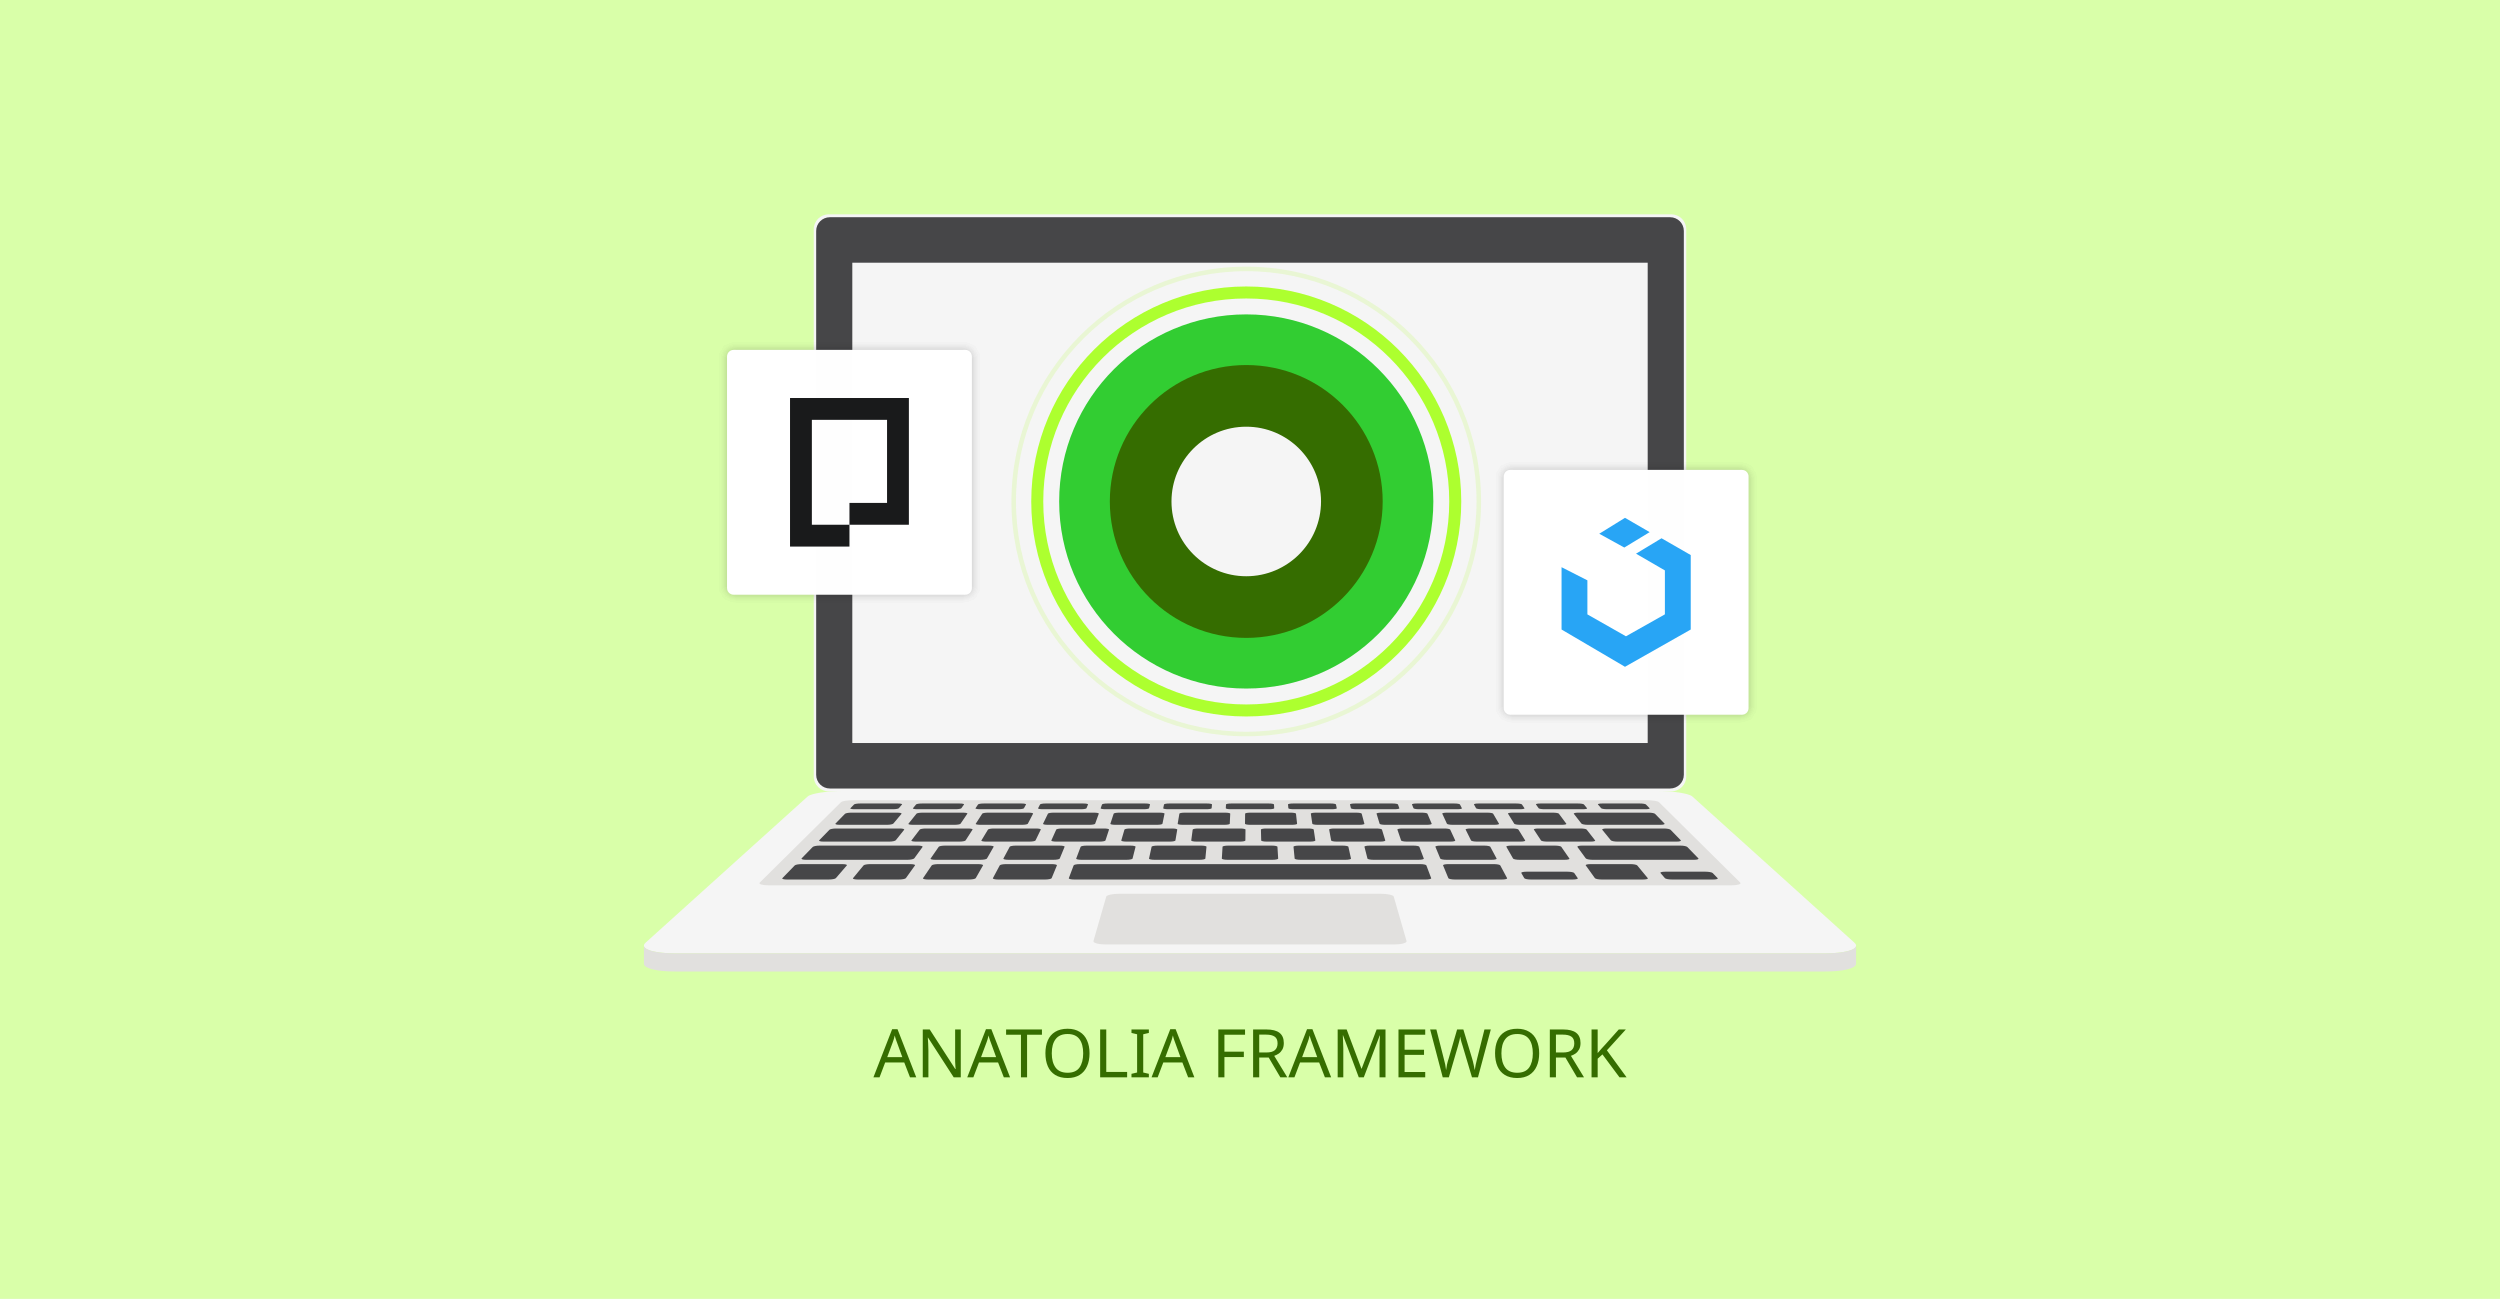
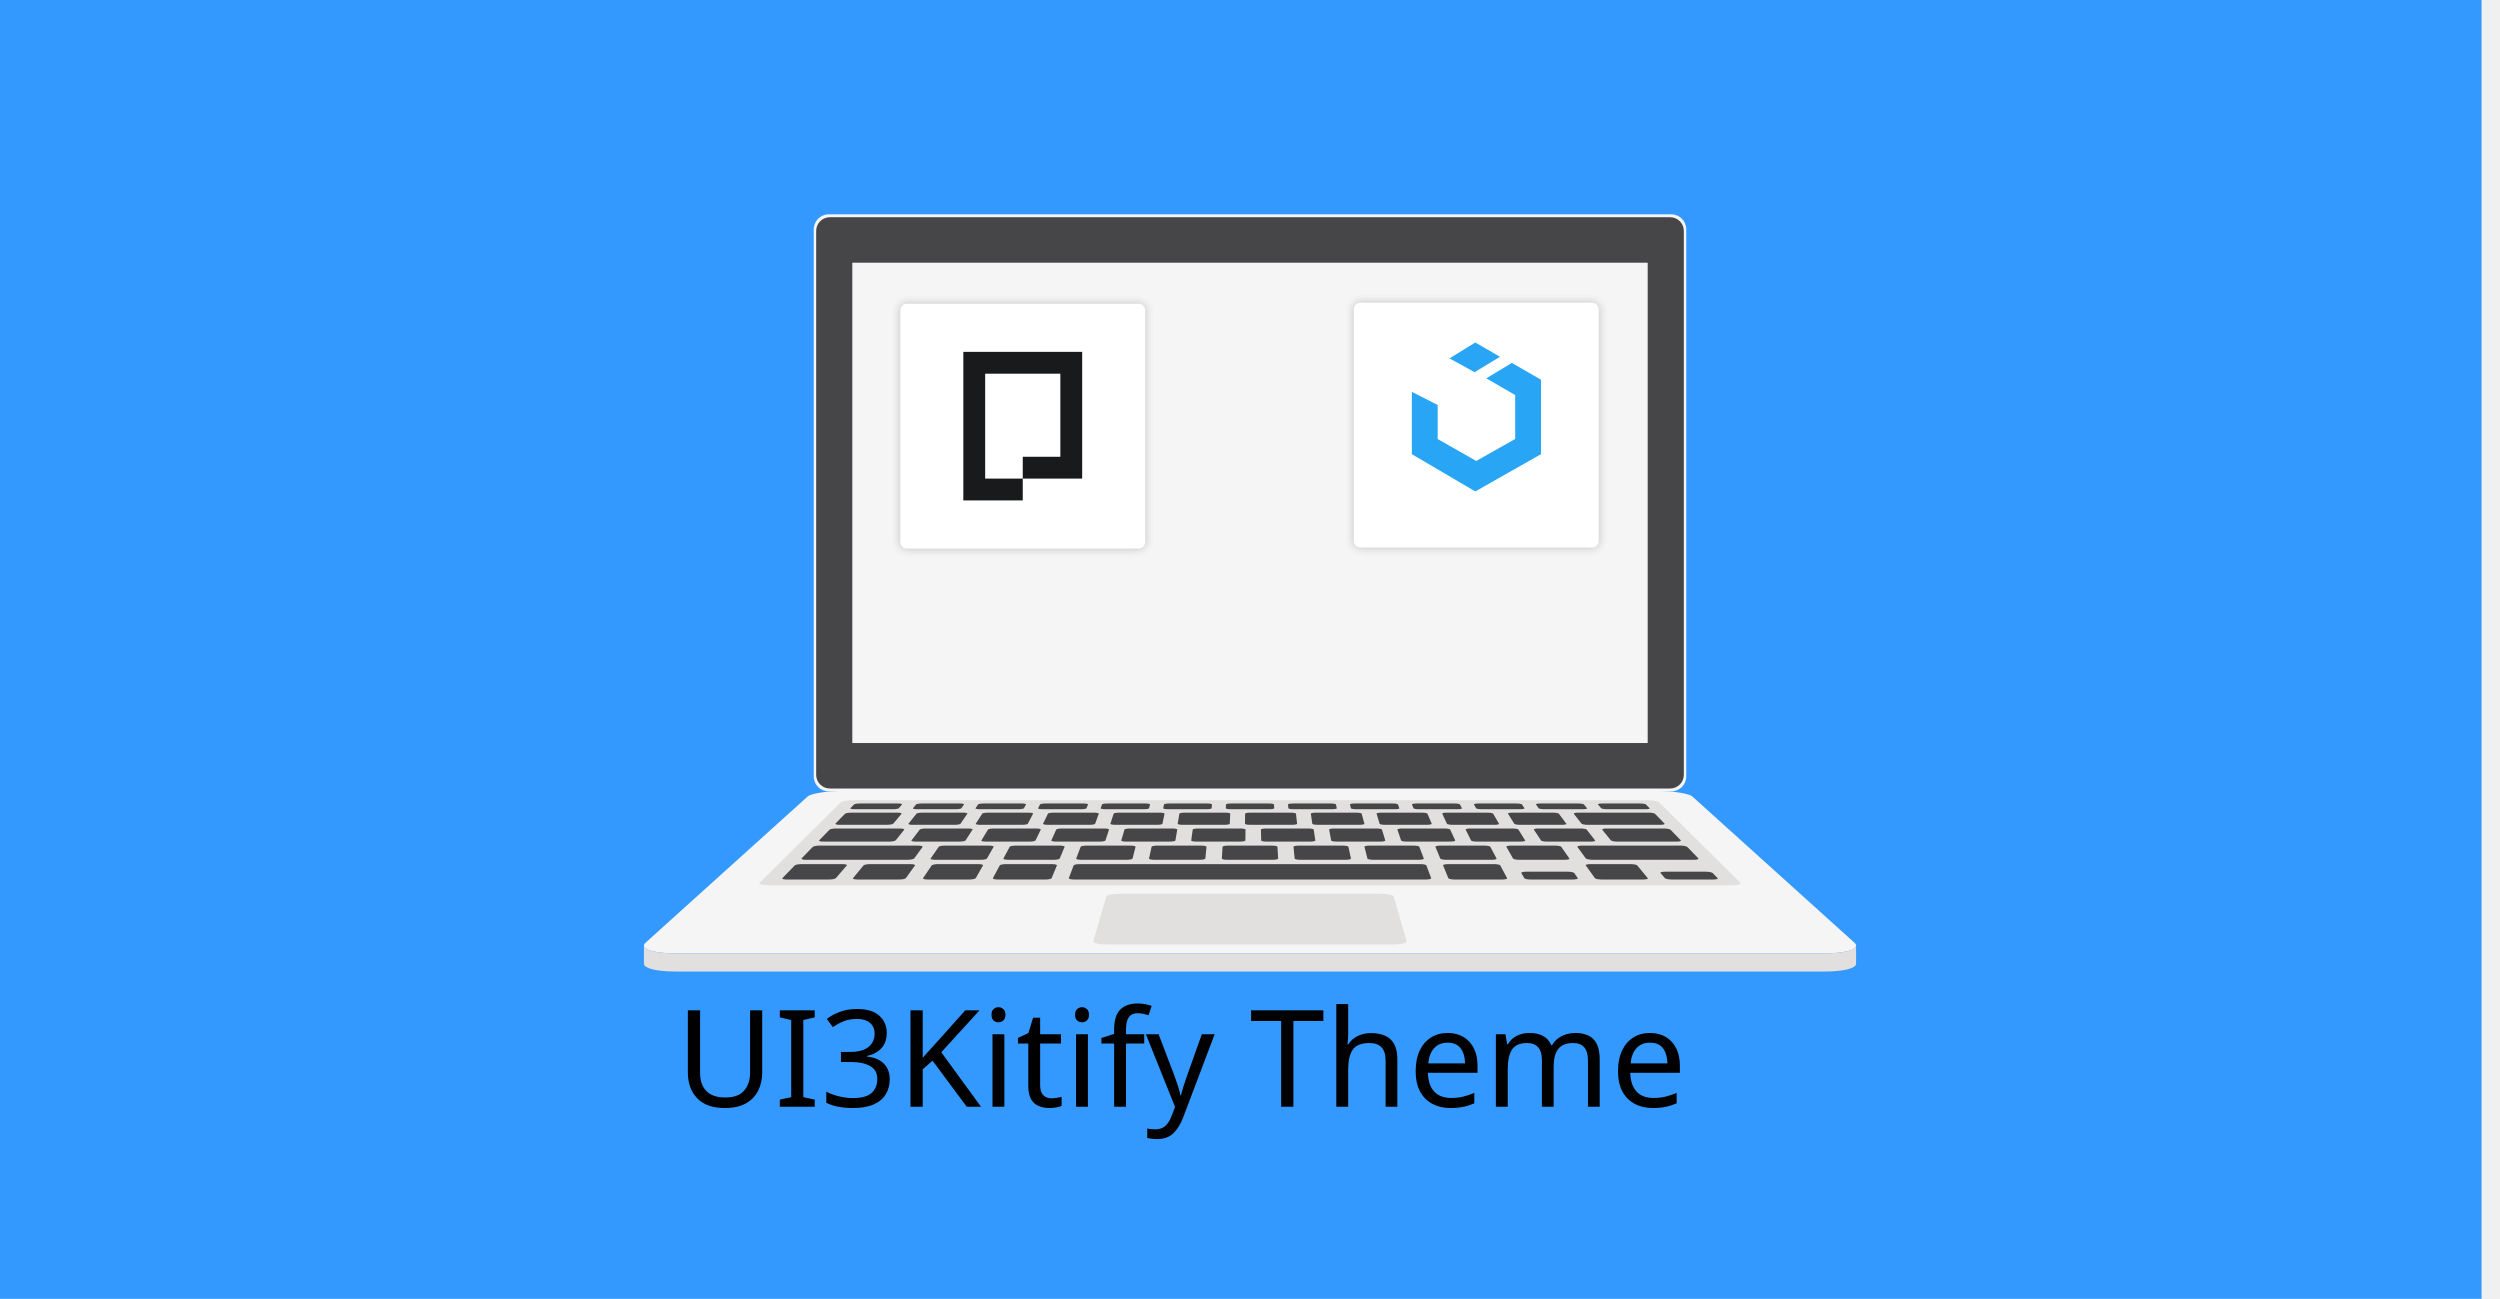
<svg xmlns="http://www.w3.org/2000/svg" width="325.802mm" height="169.267mm" viewBox="0 0 325.802 169.267" version="1.1" id="svg8">
  <defs id="defs2">
    <filter id="filter2989" style="color-interpolation-filters:sRGB">
      <feFlood id="feFlood2979" result="flood" flood-color="rgb(83,57,57)" flood-opacity="0.043" />
      <feComposite id="feComposite2981" result="composite1" operator="in" in2="SourceGraphic" in="flood" />
      <feGaussianBlur id="feGaussianBlur2983" result="blur" stdDeviation="2.1" in="composite1" />
      <feOffset id="feOffset2985" result="offset" dy="0" dx="0" />
      <feComposite id="feComposite2987" result="composite2" operator="over" in2="offset" in="SourceGraphic" />
    </filter>
    <filter id="filter3183" style="color-interpolation-filters:sRGB">
      <feFlood id="feFlood3173" result="flood" flood-color="rgb(0,0,0)" flood-opacity="0.078" />
      <feComposite id="feComposite3175" result="composite1" operator="in" in2="SourceGraphic" in="flood" />
      <feGaussianBlur id="feGaussianBlur3177" result="blur" stdDeviation="1.7" in="composite1" />
      <feOffset id="feOffset3179" result="offset" dy="0" dx="0" />
      <feComposite id="feComposite3181" result="fbSourceGraphic" operator="over" in2="offset" in="SourceGraphic" />
      <feColorMatrix id="feColorMatrix3185" values="0 0 0 -1 0 0 0 0 -1 0 0 0 0 -1 0 0 0 0 1 0" in="fbSourceGraphic" result="fbSourceGraphicAlpha" />
      <feFlood in="fbSourceGraphic" result="flood" flood-color="rgb(0,0,0)" flood-opacity="0.078" id="feFlood3187" />
      <feComposite result="composite1" operator="in" in="flood" id="feComposite3189" in2="fbSourceGraphic" />
      <feGaussianBlur result="blur" stdDeviation="1.7" in="composite1" id="feGaussianBlur3191" />
      <feOffset result="offset" dy="0" dx="0" id="feOffset3193" />
      <feComposite result="fbSourceGraphic" operator="over" in="fbSourceGraphic" id="feComposite3195" in2="offset" />
      <feColorMatrix id="feColorMatrix3197" values="0 0 0 -1 0 0 0 0 -1 0 0 0 0 -1 0 0 0 0 1 0" in="fbSourceGraphic" result="fbSourceGraphicAlpha" />
      <feFlood in="fbSourceGraphic" result="flood" flood-color="rgb(0,0,0)" flood-opacity="0.078" id="feFlood3199" />
      <feComposite result="composite1" operator="in" in="flood" id="feComposite3201" in2="fbSourceGraphic" />
      <feGaussianBlur result="blur" stdDeviation="1.7" in="composite1" id="feGaussianBlur3203" />
      <feOffset result="offset" dy="0" dx="0" id="feOffset3205" />
      <feComposite result="composite2" operator="over" in="fbSourceGraphic" id="feComposite3207" in2="offset" />
    </filter>
  </defs>
  <g id="layer1" transform="translate(726.8415,-469.3902)">
-     <rect id="rect4679" width="325.802" height="169.267" x="-726.842" y="469.39" style="fill:#d9ffa9;fill-opacity:1;stroke-width:0.066" />
+     <rect id="rect4679" width="325.802" height="169.267" x="-729.247" y="469.39" style="fill:#3399ff;fill-opacity:1;stroke-width:0.066" />
    <g id="g6022" transform="matrix(0.2654782,0,0,0.2654782,-110.0542,693.3472)">
      <g transform="matrix(2.036275,0,0,2.036275,-701.5471,-934.403)" id="g2427">
        <path id="path970" style="fill:#f5f5f5;fill-opacity:1;fill-rule:nonzero;stroke:none;stroke-width:0.035" d="m -393.524,235.373 -203.139,3.5e-4 c -1.988,0 -3.6,-1.612 -3.6,-3.6 V 99.867 c 0,-1.988 1.611,-3.6 3.6,-3.6 h 203.139 c 1.99,0 3.598,1.611 3.598,3.6 l 0.004,131.906 c 0,1.988 -1.612,3.6 -3.602,3.6" />
        <path id="path972" style="fill:#464648;fill-opacity:1;fill-rule:nonzero;stroke:none;stroke-width:0.035" d="M -599.677,231.38 V 100.26 c 0,-1.822 1.477,-3.3 3.3,-3.3 h 202.567 c 1.824,0 3.302,1.477 3.302,3.3 v 131.12 c 0,1.822 -1.478,3.3 -3.302,3.3 h -202.567 c -1.822,0 -3.3,-1.477 -3.3,-3.3" />
        <path id="path974" style="fill:#f5f5f5;fill-opacity:1;fill-rule:nonzero;stroke:none;stroke-width:0.035" d="m -590.965,223.715 h 191.744 V 107.925 h -191.744 z" />
        <g id="g2358">
          <path d="m -356.458,274.419 h -277.271 c -5.479,0 -8.636,-1.159 -7.082,-2.561 l 39.077,-35.249 c 0.817,-0.737 4.616,-1.327 8.495,-1.327 h 196.293 c 3.877,0 7.676,0.589 8.495,1.327 l 39.077,35.248 c 1.552,1.402 -1.605,2.562 -7.084,2.562" style="fill:#f5f5f5;fill-opacity:1;fill-rule:nonzero;stroke:none;stroke-width:0.035" id="path978" />
          <path d="m -348.983,272.567 c -0.018,1.064 -2.956,1.853 -7.475,1.853 h -277.271 c -4.44,0 -7.354,-0.761 -7.474,-1.796 v 3.139 l 0.002,1.2 c 0.052,1.054 2.978,1.834 7.472,1.834 h 277.271 c 4.505,0 7.433,-0.784 7.472,-1.842 l 0.004,-1.2 v -3.187" style="fill:#e1e0de;fill-opacity:1;fill-rule:nonzero;stroke:none;stroke-width:0.035" id="path980" />
          <path d="m -356.458,278.796 c 0.011,0 0.021,0 0.032,0 -0.011,0 -0.021,0 -0.032,0 m -277.271,0 c -0.011,0 -0.022,0 -0.034,0 0.011,0 0.023,0 0.034,0 m -0.04,0 c -0.01,0 -0.021,0 -0.031,0 0.011,0 0.021,0 0.031,0 m 277.354,0 c 0.007,0 0.018,0 0.028,0 -0.011,0 -0.021,0 -0.028,0 m -277.387,0 c -1.526,-0.003 -2.869,-0.096 -3.978,-0.26 l 0.002,-0.002 c 1.109,0.164 2.448,0.259 3.975,0.262 m 277.419,0 c 1.528,-0.003 2.865,-0.098 3.976,-0.262 v 0.002 c -1.108,0.163 -2.448,0.257 -3.976,0.26" style="fill:#d4d4d2;fill-opacity:1;fill-rule:nonzero;stroke:none;stroke-width:0.035" id="path984" />
          <path d="m -379.138,258.027 h -231.912 c -1.603,0 -2.6,-0.299 -2.229,-0.666 l 19.602,-19.396 c 0.257,-0.254 1.537,-0.459 2.86,-0.459 h 191.447 c 1.323,0 2.603,0.205 2.861,0.459 l 19.6,19.396 c 0.37,0.367 -0.624,0.666 -2.23,0.666" style="fill:#e1e0de;fill-opacity:1;fill-rule:nonzero;stroke:none;stroke-width:0.035" id="path986" />
          <path d="m -460.369,272.281 h -69.45 c -1.797,0 -3.146,-0.376 -3.013,-0.838 l 3.08,-10.694 c 0.111,-0.387 1.523,-0.698 3.153,-0.698 h 63.009 c 1.631,0 3.042,0.311 3.153,0.698 l 3.08,10.694 c 0.133,0.461 -1.216,0.838 -3.013,0.838" style="fill:#e1e0de;fill-opacity:1;fill-rule:nonzero;stroke:none;stroke-width:0.035" id="path988" />
          <path d="m -586.991,248.445 h -11.867 c -0.736,0 -1.479,0.15 -1.66,0.336 l -2.656,2.731 c -0.191,0.196 0.27,0.356 1.029,0.356 h 24.485 c 0.76,0 1.491,-0.159 1.634,-0.356 l 1.989,-2.731 c 0.135,-0.186 -0.352,-0.336 -1.088,-0.336 h -11.867" style="fill:#464648;fill-opacity:1;fill-rule:nonzero;stroke:none;stroke-width:0.035" id="path990" />
          <path d="m -560.06,251.867 h -10.867 c -0.76,0 -1.282,-0.135 -1.167,-0.3 l 1.966,-2.838 c 0.109,-0.157 0.793,-0.284 1.529,-0.284 h 10.534 c 0.736,0 1.261,0.127 1.172,0.284 l -1.62,2.838 c -0.095,0.165 -0.787,0.3 -1.547,0.3" style="fill:#464648;fill-opacity:1;fill-rule:nonzero;stroke:none;stroke-width:0.035" id="path992" />
          <path d="m -542.459,251.867 h -10.867 c -0.76,0 -1.304,-0.135 -1.215,-0.3 l 1.518,-2.838 c 0.084,-0.157 0.749,-0.284 1.485,-0.284 h 10.534 c 0.736,0 1.281,0.127 1.216,0.284 l -1.171,2.838 c -0.068,0.165 -0.739,0.3 -1.499,0.3" style="fill:#464648;fill-opacity:1;fill-rule:nonzero;stroke:none;stroke-width:0.035" id="path994" />
          <path d="m -524.86,251.867 h -10.867 c -0.76,0 -1.324,-0.135 -1.262,-0.3 l 1.07,-2.838 c 0.059,-0.157 0.704,-0.284 1.44,-0.284 h 10.534 c 0.736,0 1.301,0.127 1.261,0.284 l -0.723,2.838 c -0.042,0.165 -0.692,0.3 -1.452,0.3" style="fill:#464648;fill-opacity:1;fill-rule:nonzero;stroke:none;stroke-width:0.035" id="path996" />
          <path d="m -489.66,251.867 h -10.867 c -0.76,0 -1.367,-0.135 -1.357,-0.3 l 0.173,-2.838 c 0.01,-0.157 0.614,-0.284 1.35,-0.284 h 10.534 c 0.736,0 1.341,0.127 1.35,0.284 l 0.173,2.838 c 0.01,0.165 -0.597,0.3 -1.357,0.3" style="fill:#464648;fill-opacity:1;fill-rule:nonzero;stroke:none;stroke-width:0.035" id="path998" />
          <path d="m -507.26,251.867 h -10.867 c -0.76,0 -1.346,-0.135 -1.31,-0.3 l 0.621,-2.838 c 0.035,-0.157 0.659,-0.284 1.395,-0.284 h 10.534 c 0.736,0 1.321,0.127 1.306,0.284 l -0.275,2.838 c -0.016,0.165 -0.645,0.3 -1.404,0.3" style="fill:#464648;fill-opacity:1;fill-rule:nonzero;stroke:none;stroke-width:0.035" id="path1000" />
          <path d="m -472.06,251.867 h -10.867 c -0.76,0 -1.388,-0.135 -1.404,-0.3 l -0.275,-2.838 c -0.015,-0.157 0.569,-0.284 1.305,-0.284 h 10.534 c 0.736,0 1.361,0.127 1.395,0.284 l 0.622,2.838 c 0.036,0.165 -0.55,0.3 -1.31,0.3" style="fill:#464648;fill-opacity:1;fill-rule:nonzero;stroke:none;stroke-width:0.035" id="path1002" />
          <path d="m -454.46,251.867 h -10.867 c -0.76,0 -1.41,-0.135 -1.452,-0.3 l -0.723,-2.838 c -0.04,-0.157 0.525,-0.284 1.261,-0.284 h 10.534 c 0.736,0 1.381,0.127 1.44,0.284 l 1.07,2.838 c 0.062,0.165 -0.502,0.3 -1.262,0.3" style="fill:#464648;fill-opacity:1;fill-rule:nonzero;stroke:none;stroke-width:0.035" id="path1004" />
          <path d="m -436.86,251.867 h -10.867 c -0.76,0 -1.431,-0.135 -1.499,-0.3 l -1.171,-2.838 c -0.065,-0.157 0.48,-0.284 1.216,-0.284 h 10.534 c 0.736,0 1.401,0.127 1.484,0.284 l 1.518,2.838 c 0.089,0.165 -0.455,0.3 -1.215,0.3" style="fill:#464648;fill-opacity:1;fill-rule:nonzero;stroke:none;stroke-width:0.035" id="path1006" />
          <path d="m -419.261,251.867 h -10.867 c -0.76,0 -1.452,-0.135 -1.547,-0.3 l -1.62,-2.838 c -0.089,-0.157 0.435,-0.284 1.171,-0.284 h 10.534 c 0.736,0 1.421,0.127 1.53,0.284 l 1.966,2.838 c 0.115,0.165 -0.407,0.3 -1.167,0.3" style="fill:#464648;fill-opacity:1;fill-rule:nonzero;stroke:none;stroke-width:0.035" id="path1008" />
          <path d="m -579.725,256.624 h -9.908 c -0.792,0 -1.313,-0.146 -1.165,-0.326 l 2.545,-3.082 c 0.14,-0.17 0.876,-0.308 1.642,-0.308 h 9.591 c 0.767,0 1.29,0.138 1.168,0.308 l -2.206,3.082 c -0.129,0.18 -0.876,0.326 -1.668,0.326" style="fill:#464648;fill-opacity:1;fill-rule:nonzero;stroke:none;stroke-width:0.035" id="path1010" />
          <path d="m -596.652,256.624 h -10.062 c -0.792,0 -1.292,-0.146 -1.117,-0.326 l 2.998,-3.082 c 0.165,-0.17 0.921,-0.308 1.687,-0.308 h 9.74 c 0.767,0 1.27,0.138 1.123,0.308 l -2.655,3.082 c -0.155,0.18 -0.923,0.326 -1.715,0.326" style="fill:#464648;fill-opacity:1;fill-rule:nonzero;stroke:none;stroke-width:0.035" id="path1012" />
          <path d="m -562.833,256.624 h -9.872 c -0.792,0 -1.335,-0.146 -1.212,-0.326 l 2.096,-3.082 c 0.116,-0.17 0.831,-0.308 1.597,-0.308 h 9.557 c 0.767,0 1.31,0.138 1.212,0.308 l -1.758,3.082 c -0.103,0.18 -0.828,0.326 -1.62,0.326" style="fill:#464648;fill-opacity:1;fill-rule:nonzero;stroke:none;stroke-width:0.035" id="path1014" />
          <path d="m -400.365,256.624 h -9.91 c -0.79,0 -1.538,-0.146 -1.669,-0.326 l -2.208,-3.082 c -0.123,-0.17 0.399,-0.308 1.168,-0.308 h 9.588 c 0.769,0 1.503,0.138 1.644,0.308 l 2.551,3.082 c 0.148,0.18 -0.374,0.326 -1.164,0.326" style="fill:#464648;fill-opacity:1;fill-rule:nonzero;stroke:none;stroke-width:0.035" id="path1016" />
          <path d="m -417.295,256.624 h -10.06 c -0.792,0 -1.518,-0.146 -1.62,-0.326 l -0.71,-1.244 c -0.1,-0.176 0.451,-0.318 1.229,-0.318 h 9.898 c 0.779,0 1.506,0.142 1.626,0.318 l 0.85,1.244 c 0.123,0.18 -0.42,0.326 -1.214,0.326" style="fill:#464648;fill-opacity:1;fill-rule:nonzero;stroke:none;stroke-width:0.035" id="path1018" />
          <path d="m -383.474,256.624 h -9.871 c -0.794,0 -1.563,-0.146 -1.718,-0.326 l -1.072,-1.244 c -0.152,-0.176 0.356,-0.318 1.136,-0.318 h 9.712 c 0.78,0 1.549,0.142 1.722,0.318 l 1.21,1.244 c 0.173,0.18 -0.325,0.326 -1.118,0.326" style="fill:#464648;fill-opacity:1;fill-rule:nonzero;stroke:none;stroke-width:0.035" id="path1020" />
          <path d="m -544.482,256.624 h -11.331 c -0.792,0 -1.356,-0.146 -1.26,-0.326 l 1.648,-3.082 c 0.091,-0.17 0.786,-0.308 1.553,-0.308 h 10.969 c 0.767,0 1.331,0.138 1.262,0.308 l -1.272,3.082 c -0.074,0.18 -0.777,0.326 -1.569,0.326" style="fill:#464648;fill-opacity:1;fill-rule:nonzero;stroke:none;stroke-width:0.035" id="path1022" />
          <path d="m -434.375,256.624 h -11.331 c -0.792,0 -1.494,-0.146 -1.569,-0.326 l -1.272,-3.082 c -0.07,-0.17 0.495,-0.308 1.262,-0.308 h 10.969 c 0.767,0 1.462,0.138 1.553,0.308 l 1.648,3.082 c 0.096,0.18 -0.467,0.326 -1.259,0.326" style="fill:#464648;fill-opacity:1;fill-rule:nonzero;stroke:none;stroke-width:0.035" id="path1024" />
          <path d="m -403.198,248.445 h -11.864 c -0.737,0 -1.224,0.15 -1.09,0.336 l 1.99,2.731 c 0.141,0.196 0.875,0.356 1.633,0.356 h 24.486 c 0.758,0 1.221,-0.159 1.03,-0.356 l -2.656,-2.731 c -0.183,-0.186 -0.924,-0.336 -1.662,-0.336 h -11.867" style="fill:#464648;fill-opacity:1;fill-rule:nonzero;stroke:none;stroke-width:0.035" id="path1026" />
          <path d="m -587.2,244.322 h -7.697 c -0.708,0 -1.417,0.139 -1.585,0.311 l -2.455,2.523 c -0.176,0.181 0.272,0.328 1.002,0.328 h 15.863 c 0.73,0 1.439,-0.147 1.584,-0.328 l 2.019,-2.523 c 0.138,-0.172 -0.326,-0.311 -1.034,-0.311 h -7.697" style="fill:#464648;fill-opacity:1;fill-rule:nonzero;stroke:none;stroke-width:0.035" id="path1028" />
          <path d="m -548.256,247.484 h -10.44 c -0.73,0 -1.246,-0.124 -1.153,-0.277 l 1.59,-2.623 c 0.088,-0.145 0.733,-0.262 1.441,-0.262 h 10.132 c 0.708,0 1.225,0.117 1.155,0.262 l -1.27,2.623 c -0.074,0.153 -0.726,0.277 -1.456,0.277" style="fill:#464648;fill-opacity:1;fill-rule:nonzero;stroke:none;stroke-width:0.035" id="path1030" />
          <path d="m -565.164,247.484 h -10.44 c -0.73,0 -1.226,-0.124 -1.109,-0.277 l 2.004,-2.623 c 0.111,-0.145 0.774,-0.262 1.482,-0.262 h 10.132 c 0.708,0 1.207,0.117 1.114,0.262 l -1.684,2.623 c -0.098,0.153 -0.769,0.277 -1.499,0.277" style="fill:#464648;fill-opacity:1;fill-rule:nonzero;stroke:none;stroke-width:0.035" id="path1032" />
          <path d="m -531.348,247.484 h -10.44 c -0.73,0 -1.266,-0.124 -1.197,-0.277 l 1.176,-2.623 c 0.065,-0.145 0.692,-0.262 1.4,-0.262 h 10.131 c 0.708,0 1.244,0.117 1.197,0.262 l -0.856,2.623 c -0.05,0.153 -0.682,0.277 -1.411,0.277" style="fill:#464648;fill-opacity:1;fill-rule:nonzero;stroke:none;stroke-width:0.035" id="path1034" />
          <path d="m -514.441,247.484 h -10.44 c -0.73,0 -1.285,-0.124 -1.241,-0.277 l 0.762,-2.623 c 0.042,-0.145 0.65,-0.262 1.358,-0.262 h 10.132 c 0.708,0 1.262,0.117 1.238,0.262 l -0.441,2.623 c -0.026,0.153 -0.638,0.277 -1.368,0.277" style="fill:#464648;fill-opacity:1;fill-rule:nonzero;stroke:none;stroke-width:0.035" id="path1036" />
          <path d="m -480.625,247.484 h -10.44 c -0.73,0 -1.324,-0.124 -1.328,-0.277 l -0.067,-2.623 c -0.004,-0.145 0.568,-0.262 1.276,-0.262 h 10.132 c 0.708,0 1.299,0.117 1.321,0.262 l 0.387,2.623 c 0.023,0.153 -0.551,0.277 -1.28,0.277" style="fill:#464648;fill-opacity:1;fill-rule:nonzero;stroke:none;stroke-width:0.035" id="path1038" />
          <path d="m -497.533,247.484 h -10.44 c -0.73,0 -1.305,-0.124 -1.284,-0.277 l 0.348,-2.623 c 0.019,-0.145 0.609,-0.262 1.317,-0.262 h 10.132 c 0.708,0 1.281,0.117 1.28,0.262 l -0.028,2.623 c -0.002,0.153 -0.594,0.277 -1.324,0.277" style="fill:#464648;fill-opacity:1;fill-rule:nonzero;stroke:none;stroke-width:0.035" id="path1040" />
          <path d="m -463.718,247.484 h -10.44 c -0.73,0 -1.344,-0.124 -1.372,-0.277 l -0.48,-2.623 c -0.026,-0.145 0.526,-0.262 1.234,-0.262 h 10.132 c 0.708,0 1.318,0.117 1.362,0.262 l 0.801,2.623 c 0.047,0.153 -0.507,0.277 -1.236,0.277" style="fill:#464648;fill-opacity:1;fill-rule:nonzero;stroke:none;stroke-width:0.035" id="path1042" />
          <path d="m -446.81,247.484 h -10.44 c -0.73,0 -1.363,-0.124 -1.416,-0.277 l -0.895,-2.623 c -0.049,-0.145 0.485,-0.262 1.193,-0.262 h 10.132 c 0.708,0 1.336,0.117 1.404,0.262 l 1.215,2.623 c 0.071,0.153 -0.463,0.277 -1.193,0.277" style="fill:#464648;fill-opacity:1;fill-rule:nonzero;stroke:none;stroke-width:0.035" id="path1044" />
          <path d="m -429.902,247.484 h -10.44 c -0.73,0 -1.383,-0.124 -1.459,-0.277 l -1.308,-2.623 c -0.072,-0.145 0.443,-0.262 1.151,-0.262 h 10.131 c 0.708,0 1.355,0.117 1.445,0.262 l 1.629,2.623 c 0.095,0.153 -0.419,0.277 -1.149,0.277" style="fill:#464648;fill-opacity:1;fill-rule:nonzero;stroke:none;stroke-width:0.035" id="path1046" />
          <path d="m -412.994,247.484 h -10.44 c -0.73,0 -1.403,-0.124 -1.503,-0.277 l -1.723,-2.623 c -0.095,-0.145 0.402,-0.262 1.11,-0.262 h 10.133 c 0.706,0 1.372,0.117 1.485,0.262 l 2.043,2.623 c 0.12,0.153 -0.374,0.277 -1.104,0.277" style="fill:#464648;fill-opacity:1;fill-rule:nonzero;stroke:none;stroke-width:0.035" id="path1048" />
          <path d="m -566.067,239.676 h -9.249 c -0.677,0 -1.137,-0.107 -1.029,-0.238 l 0.746,-0.91 c 0.105,-0.129 0.732,-0.233 1.399,-0.233 h 9.12 c 0.667,0 1.135,0.104 1.044,0.233 l -0.639,0.91 c -0.092,0.131 -0.716,0.238 -1.392,0.238" style="fill:#464648;fill-opacity:1;fill-rule:nonzero;stroke:none;stroke-width:0.035" id="path1050" />
          <path d="m -581.186,239.676 h -9.249 c -0.676,0 -1.121,-0.107 -0.993,-0.238 l 0.885,-0.91 c 0.125,-0.129 0.767,-0.233 1.434,-0.233 h 9.12 c 0.667,0 1.119,0.104 1.009,0.233 l -0.778,0.91 c -0.112,0.131 -0.752,0.238 -1.428,0.238" style="fill:#464648;fill-opacity:1;fill-rule:nonzero;stroke:none;stroke-width:0.035" id="path1052" />
          <path d="m -550.947,239.676 h -9.249 c -0.676,0 -1.154,-0.107 -1.066,-0.238 l 0.608,-0.91 c 0.086,-0.129 0.696,-0.233 1.363,-0.233 h 9.12 c 0.667,0 1.15,0.104 1.079,0.233 l -0.501,0.91 c -0.072,0.131 -0.679,0.238 -1.356,0.238" style="fill:#464648;fill-opacity:1;fill-rule:nonzero;stroke:none;stroke-width:0.035" id="path1054" />
          <path d="m -535.828,239.676 h -9.249 c -0.677,0 -1.17,-0.107 -1.102,-0.238 l 0.469,-0.91 c 0.066,-0.129 0.661,-0.233 1.328,-0.233 h 9.12 c 0.667,0 1.166,0.104 1.115,0.233 l -0.362,0.91 c -0.053,0.131 -0.643,0.238 -1.32,0.238" style="fill:#464648;fill-opacity:1;fill-rule:nonzero;stroke:none;stroke-width:0.035" id="path1056" />
          <path d="m -505.589,239.676 h -9.249 c -0.676,0 -1.202,-0.107 -1.174,-0.238 l 0.192,-0.91 c 0.027,-0.129 0.59,-0.233 1.257,-0.233 h 9.12 c 0.667,0 1.198,0.104 1.186,0.233 l -0.085,0.91 c -0.012,0.131 -0.571,0.238 -1.247,0.238" style="fill:#464648;fill-opacity:1;fill-rule:nonzero;stroke:none;stroke-width:0.035" id="path1058" />
          <path d="m -520.708,239.676 h -9.249 c -0.677,0 -1.186,-0.107 -1.138,-0.238 l 0.331,-0.91 c 0.047,-0.129 0.625,-0.233 1.293,-0.233 h 9.12 c 0.667,0 1.182,0.104 1.151,0.233 l -0.224,0.91 c -0.032,0.131 -0.607,0.238 -1.283,0.238" style="fill:#464648;fill-opacity:1;fill-rule:nonzero;stroke:none;stroke-width:0.035" id="path1060" />
          <path d="m -490.469,239.676 h -9.249 c -0.677,0 -1.218,-0.107 -1.211,-0.238 l 0.054,-0.91 c 0.008,-0.129 0.555,-0.233 1.222,-0.233 h 9.12 c 0.667,0 1.214,0.104 1.221,0.233 l 0.054,0.91 c 0.008,0.131 -0.534,0.238 -1.211,0.238" style="fill:#464648;fill-opacity:1;fill-rule:nonzero;stroke:none;stroke-width:0.035" id="path1062" />
          <path d="m -475.349,239.676 h -9.249 c -0.676,0 -1.235,-0.107 -1.247,-0.238 l -0.085,-0.91 c -0.012,-0.129 0.519,-0.233 1.186,-0.233 h 9.12 c 0.667,0 1.23,0.104 1.257,0.233 l 0.192,0.91 c 0.028,0.131 -0.498,0.238 -1.174,0.238" style="fill:#464648;fill-opacity:1;fill-rule:nonzero;stroke:none;stroke-width:0.035" id="path1064" />
          <path d="m -460.23,239.676 h -9.249 c -0.676,0 -1.251,-0.107 -1.283,-0.238 l -0.223,-0.91 c -0.032,-0.129 0.484,-0.233 1.151,-0.233 h 9.12 c 0.667,0 1.246,0.104 1.293,0.233 l 0.331,0.91 c 0.048,0.131 -0.462,0.238 -1.138,0.238" style="fill:#464648;fill-opacity:1;fill-rule:nonzero;stroke:none;stroke-width:0.035" id="path1066" />
          <path d="m -445.111,239.676 h -9.249 c -0.677,0 -1.268,-0.107 -1.32,-0.238 l -0.362,-0.91 c -0.051,-0.129 0.448,-0.233 1.115,-0.233 h 9.12 c 0.667,0 1.261,0.104 1.328,0.233 l 0.469,0.91 c 0.068,0.131 -0.425,0.238 -1.102,0.238" style="fill:#464648;fill-opacity:1;fill-rule:nonzero;stroke:none;stroke-width:0.035" id="path1068" />
          <path d="m -429.991,239.676 h -9.249 c -0.676,0 -1.283,-0.107 -1.356,-0.238 l -0.501,-0.91 c -0.071,-0.129 0.413,-0.233 1.08,-0.233 h 9.12 c 0.667,0 1.277,0.104 1.363,0.233 l 0.608,0.91 c 0.088,0.131 -0.389,0.238 -1.065,0.238" style="fill:#464648;fill-opacity:1;fill-rule:nonzero;stroke:none;stroke-width:0.035" id="path1070" />
          <path d="m -414.871,239.676 h -9.249 c -0.677,0 -1.3,-0.107 -1.392,-0.238 l -0.639,-0.91 c -0.09,-0.129 0.377,-0.233 1.044,-0.233 h 9.119 c 0.67,0 1.295,0.104 1.401,0.233 l 0.748,0.91 c 0.106,0.131 -0.353,0.238 -1.03,0.238" style="fill:#464648;fill-opacity:1;fill-rule:nonzero;stroke:none;stroke-width:0.035" id="path1072" />
          <path d="m -399.751,239.676 h -9.25 c -0.677,0 -1.316,-0.107 -1.429,-0.238 l -0.78,-0.91 c -0.109,-0.129 0.342,-0.233 1.009,-0.233 h 9.123 c 0.667,0 1.309,0.104 1.432,0.233 l 0.885,0.91 c 0.127,0.131 -0.318,0.238 -0.991,0.238" style="fill:#464648;fill-opacity:1;fill-rule:nonzero;stroke:none;stroke-width:0.035" id="path1074" />
          <path d="m -402.217,244.322 h -6.925 c -0.709,0 -1.168,0.139 -1.03,0.311 l 2.057,2.523 c 0.148,0.181 0.857,0.328 1.587,0.328 h 14.273 c 0.73,0 1.178,-0.147 1.002,-0.328 l -2.452,-2.523 c -0.169,-0.172 -0.878,-0.311 -1.584,-0.311 h -6.929" style="fill:#464648;fill-opacity:1;fill-rule:nonzero;stroke:none;stroke-width:0.035" id="path1076" />
          <path d="m -583.814,240.502 h -7.414 c -0.682,0 -1.36,0.129 -1.516,0.289 l -2.275,2.338 c -0.163,0.168 0.274,0.304 0.976,0.304 h 11.449 c 0.702,0 1.385,-0.136 1.525,-0.304 l 1.957,-2.338 c 0.134,-0.159 -0.311,-0.289 -0.993,-0.289 h -3.709" style="fill:#464648;fill-opacity:1;fill-rule:nonzero;stroke:none;stroke-width:0.035" id="path1078" />
          <path d="m -550.058,243.433 h -10.045 c -0.702,0 -1.197,-0.115 -1.106,-0.257 l 1.564,-2.43 c 0.086,-0.134 0.709,-0.243 1.391,-0.243 h 9.759 c 0.682,0 1.178,0.109 1.108,0.243 l -1.267,2.43 c -0.074,0.142 -0.703,0.257 -1.405,0.257" style="fill:#464648;fill-opacity:1;fill-rule:nonzero;stroke:none;stroke-width:0.035" id="path1080" />
          <path d="m -566.326,243.433 h -10.045 c -0.702,0 -1.179,-0.115 -1.066,-0.257 l 1.948,-2.43 c 0.108,-0.134 0.748,-0.243 1.43,-0.243 h 9.759 c 0.682,0 1.161,0.109 1.07,0.243 l -1.651,2.43 c -0.096,0.142 -0.743,0.257 -1.445,0.257" style="fill:#464648;fill-opacity:1;fill-rule:nonzero;stroke:none;stroke-width:0.035" id="path1082" />
          <path d="m -533.79,243.433 h -10.045 c -0.702,0 -1.215,-0.115 -1.147,-0.257 l 1.18,-2.43 c 0.065,-0.134 0.671,-0.243 1.353,-0.243 h 9.759 c 0.682,0 1.196,0.109 1.147,0.243 l -0.883,2.43 c -0.051,0.142 -0.662,0.257 -1.364,0.257" style="fill:#464648;fill-opacity:1;fill-rule:nonzero;stroke:none;stroke-width:0.035" id="path1084" />
          <path d="m -517.522,243.433 h -10.045 c -0.702,0 -1.234,-0.115 -1.187,-0.257 l 0.796,-2.43 c 0.044,-0.134 0.633,-0.243 1.315,-0.243 h 9.759 c 0.682,0 1.212,0.109 1.185,0.243 l -0.499,2.43 c -0.029,0.142 -0.622,0.257 -1.324,0.257" style="fill:#464648;fill-opacity:1;fill-rule:nonzero;stroke:none;stroke-width:0.035" id="path1086" />
          <path d="m -484.986,243.433 h -10.045 c -0.702,0 -1.27,-0.115 -1.268,-0.257 l 0.029,-2.43 c 0.002,-0.135 0.556,-0.243 1.238,-0.243 h 9.759 c 0.682,0 1.247,0.109 1.262,0.243 l 0.268,2.43 c 0.015,0.142 -0.541,0.257 -1.243,0.257" style="fill:#464648;fill-opacity:1;fill-rule:nonzero;stroke:none;stroke-width:0.035" id="path1088" />
          <path d="m -501.254,243.433 h -10.045 c -0.702,0 -1.252,-0.115 -1.228,-0.257 l 0.412,-2.43 c 0.023,-0.134 0.594,-0.243 1.276,-0.243 h 9.759 c 0.682,0 1.23,0.109 1.223,0.243 l -0.115,2.43 c -0.007,0.142 -0.581,0.257 -1.283,0.257" style="fill:#464648;fill-opacity:1;fill-rule:nonzero;stroke:none;stroke-width:0.035" id="path1090" />
          <path d="m -468.718,243.433 h -10.045 c -0.702,0 -1.288,-0.115 -1.309,-0.257 l -0.355,-2.43 c -0.02,-0.135 0.518,-0.243 1.199,-0.243 h 9.759 c 0.682,0 1.264,0.109 1.3,0.243 l 0.652,2.43 c 0.038,0.142 -0.5,0.257 -1.202,0.257" style="fill:#464648;fill-opacity:1;fill-rule:nonzero;stroke:none;stroke-width:0.035" id="path1092" />
          <path d="m -452.451,243.433 h -10.045 c -0.702,0 -1.306,-0.115 -1.349,-0.257 l -0.739,-2.43 c -0.041,-0.135 0.479,-0.243 1.161,-0.243 h 9.759 c 0.682,0 1.281,0.109 1.339,0.243 l 1.036,2.43 c 0.06,0.142 -0.46,0.257 -1.162,0.257" style="fill:#464648;fill-opacity:1;fill-rule:nonzero;stroke:none;stroke-width:0.035" id="path1094" />
          <path d="m -436.183,243.433 h -10.045 c -0.702,0 -1.324,-0.115 -1.39,-0.257 l -1.123,-2.43 c -0.062,-0.135 0.441,-0.243 1.123,-0.243 h 9.759 c 0.682,0 1.299,0.109 1.377,0.243 l 1.42,2.43 c 0.083,0.142 -0.419,0.257 -1.121,0.257" style="fill:#464648;fill-opacity:1;fill-rule:nonzero;stroke:none;stroke-width:0.035" id="path1096" />
          <path d="m -419.915,243.433 h -10.045 c -0.702,0 -1.342,-0.115 -1.43,-0.257 l -1.507,-2.43 c -0.084,-0.135 0.402,-0.243 1.084,-0.243 h 9.759 c 0.682,0 1.316,0.109 1.416,0.243 l 1.803,2.43 c 0.105,0.142 -0.379,0.257 -1.081,0.257" style="fill:#464648;fill-opacity:1;fill-rule:nonzero;stroke:none;stroke-width:0.035" id="path1098" />
          <path d="m -409.336,240.502 h -6.671 c -0.681,0 -1.136,0.129 -1.012,0.288 l 1.82,2.339 c 0.131,0.168 0.804,0.304 1.506,0.304 h 17.547 c 0.702,0 1.139,-0.136 0.977,-0.304 l -2.275,-2.339 c -0.155,-0.159 -0.833,-0.288 -1.517,-0.288 h -10.375" style="fill:#464648;fill-opacity:1;fill-rule:nonzero;stroke:none;stroke-width:0.035" id="path1100" />
          <path d="m -452.726,256.624 h -84.735 c -0.792,0 -1.379,-0.146 -1.311,-0.326 l 1.162,-3.082 c 0.064,-0.17 0.737,-0.308 1.504,-0.308 h 82.027 c 0.767,0 1.44,0.138 1.504,0.308 l 1.161,3.082 c 0.068,0.18 -0.519,0.326 -1.311,0.326" style="fill:#464648;fill-opacity:1;fill-rule:nonzero;stroke:none;stroke-width:0.035" id="path1102" />
        </g>
        <path id="path1338" style="fill:#444446;fill-opacity:1;fill-rule:nonzero;stroke:none;stroke-width:0.035" d="m -573.749,225.319 v 0 l 78.656,-3.6e-4 h 95.872 V 109.529 225.318 l -174.528,3.6e-4" />
      </g>
-       <g transform="matrix(2.091009,0,0,2.091009,-1377.527,-590.0701)" id="g2433">
-         <path style="opacity:1;fill:#adff2f;fill-opacity:1;stroke:none;stroke-width:2.181;stroke-linecap:round;stroke-miterlimit:4;stroke-dasharray:none;stroke-dashoffset:0;stroke-opacity:1" d="m -159.734,-53.995 a 50.475,50.475 0 0 0 -50.475,50.475 50.475,50.475 0 0 0 50.475,50.475 50.475,50.475 0 0 0 50.475,-50.475 50.475,50.475 0 0 0 -50.475,-50.475 z m 0,2.819 a 47.656,47.656 0 0 1 47.655,47.655 47.656,47.656 0 0 1 -47.655,47.655 47.656,47.656 0 0 1 -47.655,-47.655 47.656,47.656 0 0 1 47.655,-47.655 z" id="circle842" />
-         <path style="opacity:1;fill:#32cd32;fill-opacity:1;stroke:none;stroke-width:1.898;stroke-linecap:round;stroke-miterlimit:4;stroke-dasharray:none;stroke-dashoffset:0;stroke-opacity:1" d="m -159.734,-47.441 a 43.92,43.92 0 0 0 -43.92,43.92 43.92,43.92 0 0 0 43.92,43.921 43.92,43.92 0 0 0 43.92,-43.921 43.92,43.92 0 0 0 -43.92,-43.92 z m 0,22.3 a 21.621,21.621 0 0 1 21.62,21.62 21.621,21.621 0 0 1 -21.62,21.62 21.621,21.621 0 0 1 -21.62,-21.62 21.621,21.621 0 0 1 21.62,-21.62 z" id="circle825" />
-         <path style="opacity:1;fill:#356d00;fill-opacity:1;stroke:none;stroke-width:1.384;stroke-linecap:round;stroke-miterlimit:4;stroke-dasharray:none;stroke-dashoffset:0;stroke-opacity:1" d="m -159.734,-35.55 a 32.029,32.029 0 0 0 -32.029,32.029 32.029,32.029 0 0 0 32.029,32.029 32.029,32.029 0 0 0 32.029,-32.029 32.029,32.029 0 0 0 -32.029,-32.029 z m 0,14.476 a 17.554,17.554 0 0 1 17.554,17.554 17.554,17.554 0 0 1 -17.554,17.554 17.554,17.554 0 0 1 -17.554,-17.554 17.554,17.554 0 0 1 17.554,-17.554 z" id="path817" />
-         <path style="opacity:1;fill:#e9f6d4;fill-opacity:1;stroke:none;stroke-width:2.382;stroke-linecap:round;stroke-miterlimit:4;stroke-dasharray:none;stroke-dashoffset:0;stroke-opacity:1" d="m -159.734,-58.648 a 55.128,55.128 0 0 0 -55.128,55.128 55.128,55.128 0 0 0 55.128,55.128 55.128,55.128 0 0 0 55.128,-55.128 55.128,55.128 0 0 0 -55.128,-55.128 z m 0,1.067 a 54.061,54.061 0 0 1 54.06,54.06 54.061,54.061 0 0 1 -54.06,54.06 54.061,54.061 0 0 1 -54.06,-54.06 54.061,54.061 0 0 1 54.06,-54.06 z" id="path850" />
-       </g>
-       <rect transform="matrix(1.266901,0,0,1.266901,-291.4807,-715.6279)" style="opacity:1;fill:#ffffff;fill-opacity:0.996;stroke:none;stroke-width:0.406;stroke-linecap:round;stroke-miterlimit:4;stroke-dasharray:none;stroke-dashoffset:0;stroke-opacity:1;filter:url(#filter3183)" id="use2991" width="94.872" height="94.872" x="-1322.071" y="34.554" ry="2.552" />
-       <g transform="matrix(0.2976722,0,0,-0.2976722,-2024.79,-522.3048)" id="g2997">
+       <g transform="matrix(2.091009,0,0,2.091009,-1377.527,-590.0701)" id="g2433" />
+       <rect transform="matrix(1.266901,0,0,1.266901,-206.4105,-738.2798)" style="opacity:1;fill:#ffffff;fill-opacity:0.996;stroke:none;stroke-width:0.406;stroke-linecap:round;stroke-miterlimit:4;stroke-dasharray:none;stroke-dashoffset:0;stroke-opacity:1;filter:url(#filter3183)" id="use2991" width="94.872" height="94.872" x="-1322.071" y="34.554" ry="2.552" />
+       <g transform="matrix(0.2976722,0,0,-0.2976722,-1939.72,-544.9566)" id="g2997">
        <g transform="translate(300,423)" id="g2995">
          <path id="path2993" style="fill:#191a1b;fill-opacity:1;fill-rule:nonzero;stroke:none" d="m 0,0 v -245 h 98 v 36 H 36 V -36 H 160 V -173 H 98 v -36 h 98 V 0 Z" />
        </g>
      </g>
-       <rect transform="matrix(1.266901,0,0,1.266901,-291.4807,-715.6279)" ry="2.552" y="81.059" x="-1021.125" height="94.872" width="94.872" id="rect3211" style="opacity:1;fill:#ffffff;fill-opacity:0.996;stroke:none;stroke-width:0.406;stroke-linecap:round;stroke-miterlimit:4;stroke-dasharray:none;stroke-dashoffset:0;stroke-opacity:1;filter:url(#filter3183)" />
-       <g style="fill:#28a5f5;fill-opacity:1" transform="matrix(2.264687,0,0,2.264687,-1556.754,-591.6662)" id="g3233">
-         <polygon style="fill:#28a5f5;fill-opacity:1" points="8.17,4.45 13.6,7.44 19.1,4.1 13.75,1 " id="polygon3219" />
+       <rect transform="matrix(1.266901,0,0,1.266901,-365.0676,-797.7034)" ry="2.552" y="81.059" x="-1021.125" height="94.872" width="94.872" id="rect3211" style="opacity:1;fill:#ffffff;fill-opacity:0.996;stroke:none;stroke-width:0.406;stroke-linecap:round;stroke-miterlimit:4;stroke-dasharray:none;stroke-dashoffset:0;stroke-opacity:1;filter:url(#filter3183)" />
+       <g style="fill:#28a5f5;fill-opacity:1" transform="matrix(2.264687,0,0,2.264687,-1630.247,-677.7431)" id="g3233">
+         <polygon style="fill:#28a5f5;fill-opacity:1" points="13.75,1 8.17,4.45 13.6,7.44 19.1,4.1 " id="polygon3219" />
        <path style="fill:#28a5f5;fill-opacity:1" d="m 21.67,5.43 -5.53,3.34 6.26,3.63 v 9.52 L 13.96,26.68 5.6,21.93 V 14.55 L 0,11.7 V 25.21 L 13.75,33.29 28,25.21 V 9.07 Z" id="path3221" />
      </g>
    </g>
-     <text xml:space="preserve" style="font-style:normal;font-weight:normal;font-size:2.621px;line-height:1.25;font-family:sans-serif;letter-spacing:0px;word-spacing:0px;fill:#356d00;fill-opacity:1;stroke:none;stroke-width:0.066" x="-613.015" y="609.785" id="text6026">
-       <tspan id="tspan6024" x="-613.015" y="609.785" style="font-style:normal;font-variant:normal;font-weight:normal;font-stretch:normal;font-size:8.738px;font-family:Ubuntu;-inkscape-font-specification:Ubuntu;fill:#356d00;fill-opacity:1;stroke-width:0.066">ANATOLIA FRAMEWORK</tspan>
+     <text xml:space="preserve" style="font-style:normal;font-weight:normal;font-size:5.278px;line-height:1.25;font-family:sans-serif;letter-spacing:0px;word-spacing:0px;fill:#356d00;fill-opacity:1;stroke:none;stroke-width:0.132" x="-638.779" y="613.616" id="text6026">
+       <tspan id="tspan6024" x="-638.779" y="613.616" style="font-style:normal;font-variant:normal;font-weight:normal;font-stretch:normal;font-size:17.593px;font-family:Ubuntu;-inkscape-font-specification:Ubuntu;fill:#000000;fill-opacity:1;stroke-width:0.132">UI3Kitify Theme</tspan>
    </text>
  </g>
</svg>
